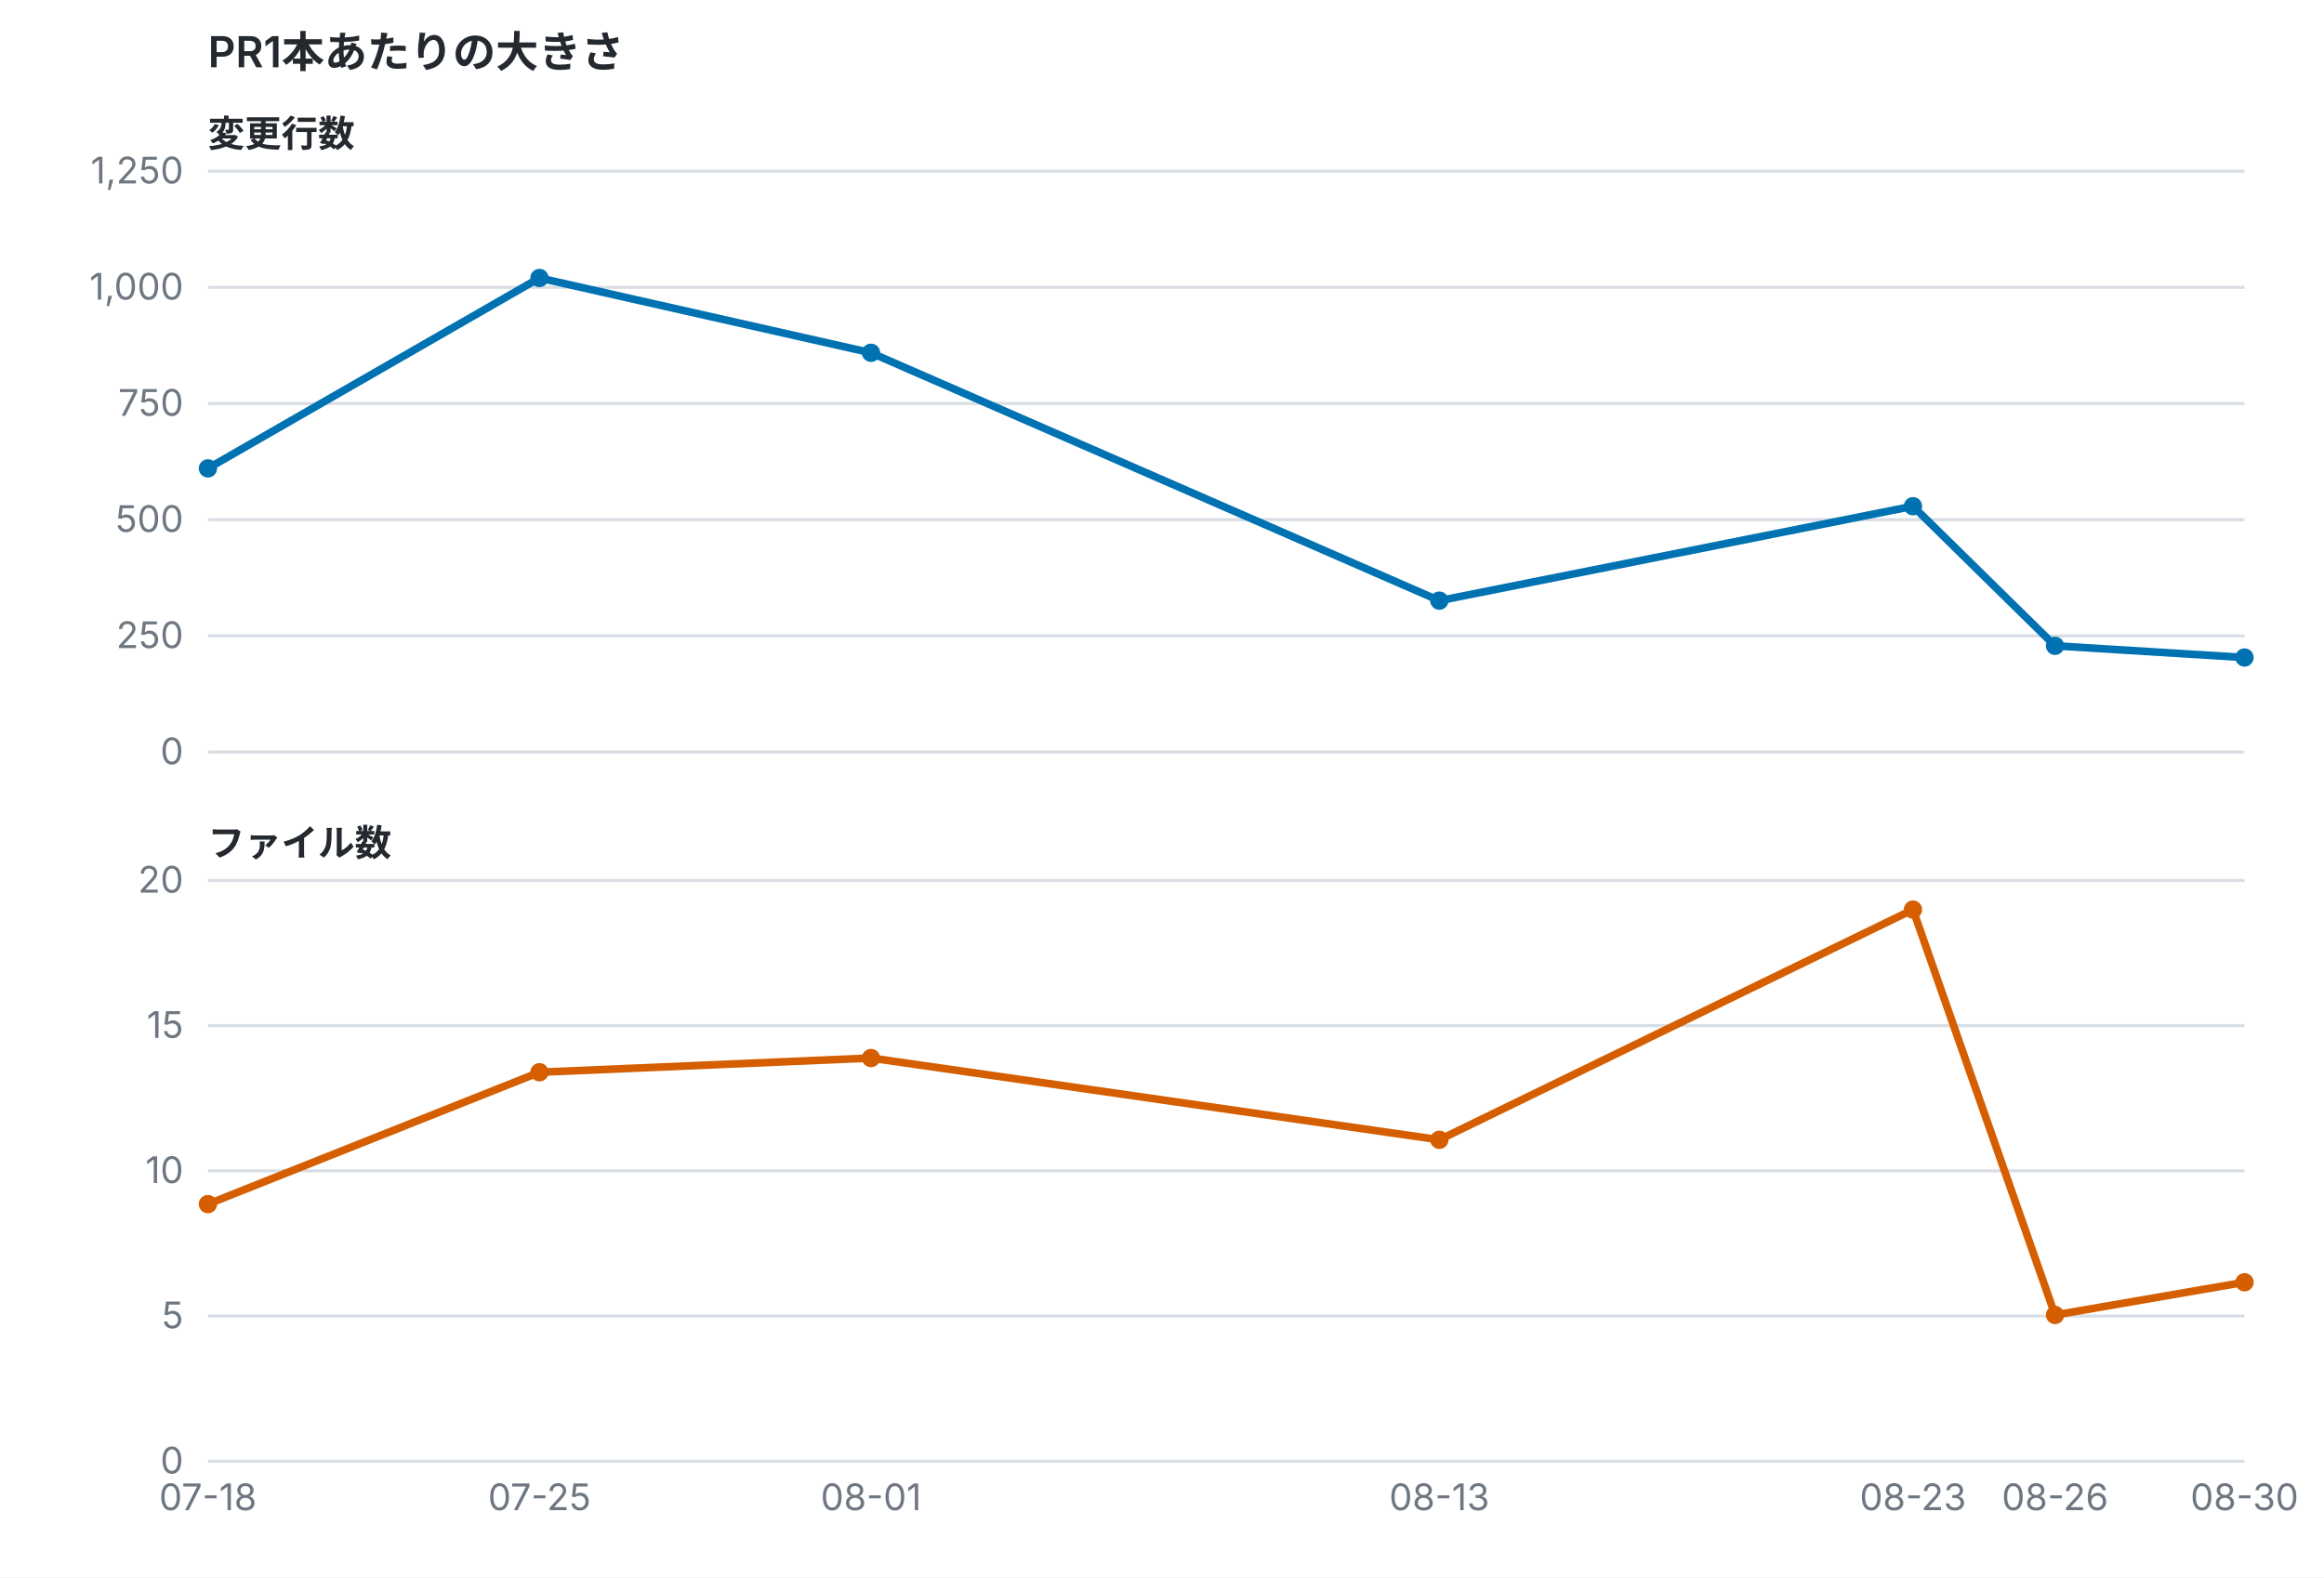
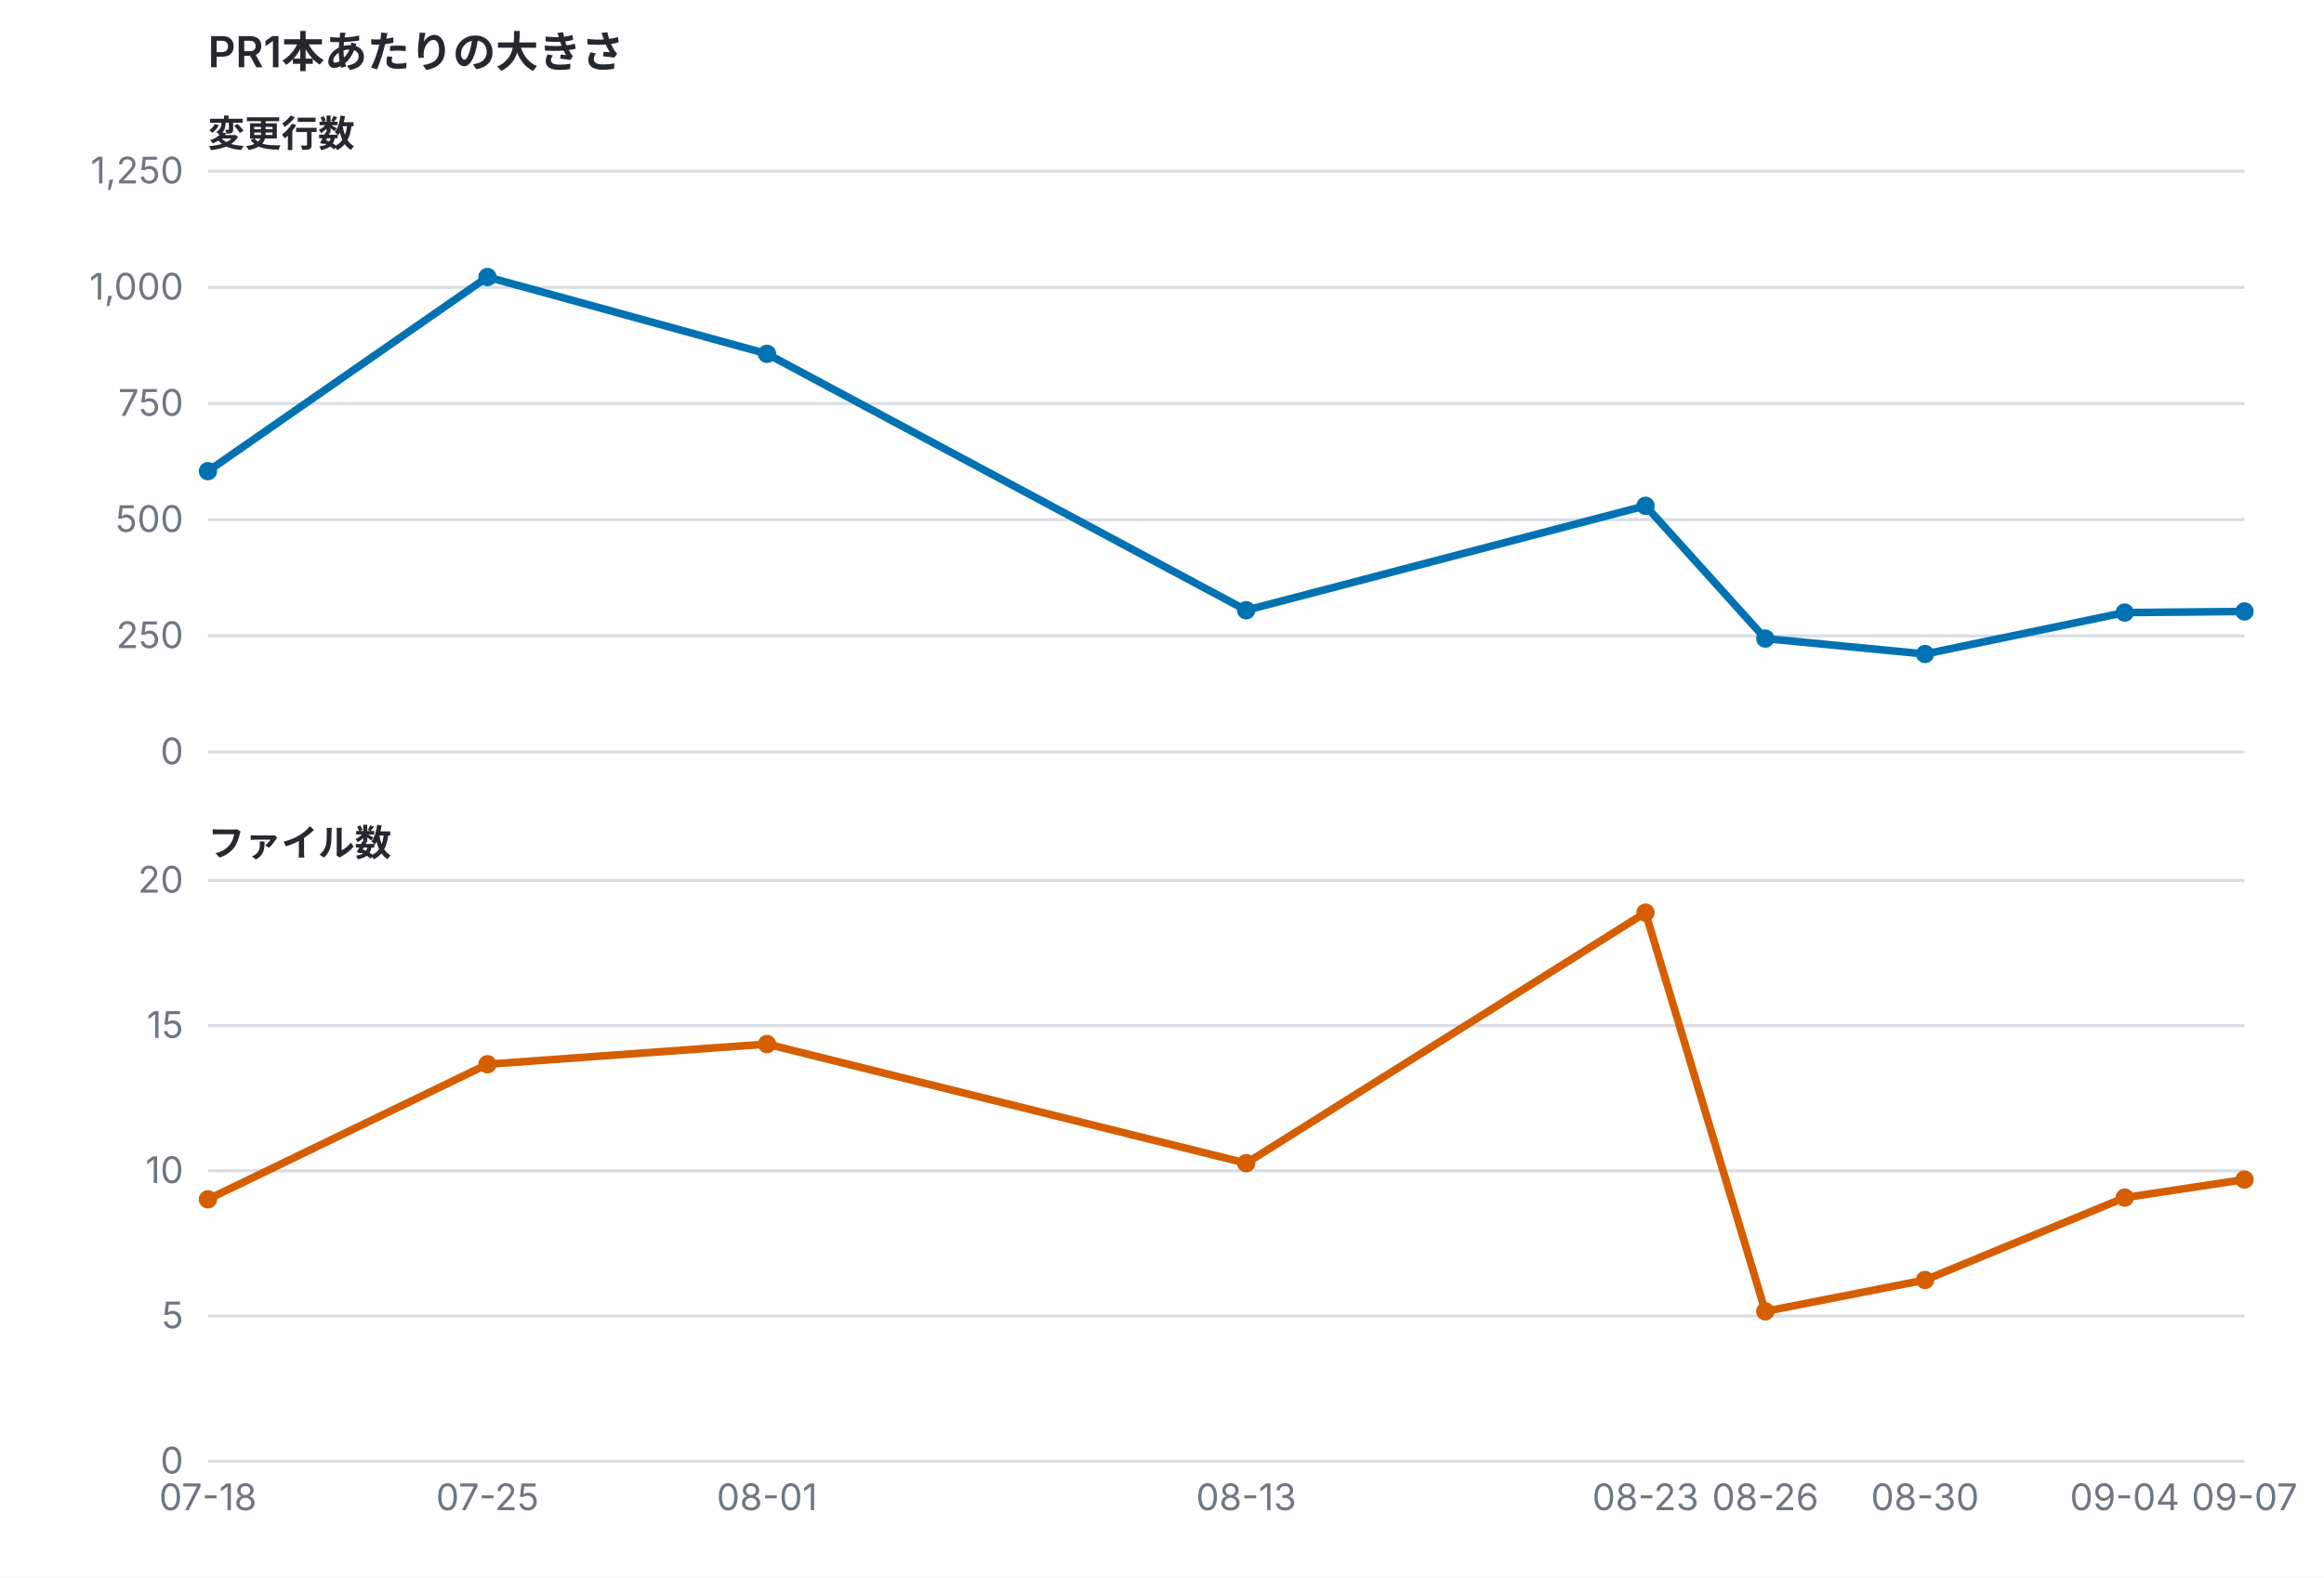
<svg xmlns="http://www.w3.org/2000/svg" width="760" height="516" viewBox="0 0 760 516" font-family="system-ui, -apple-system, 'Segoe UI', 'Hiragino Sans', 'Noto Sans JP', sans-serif" font-size="12">
  <rect width="760" height="516" fill="#ffffff" />
  <text x="68" y="22" font-size="14" font-weight="600" fill="#24292f">PR1本あたりの大きさ</text>
  <line x1="68" y1="246" x2="734" y2="246" stroke="#d8dee4" />
  <text x="60" y="250" text-anchor="end" fill="#6e7781">0</text>
  <line x1="68" y1="208" x2="734" y2="208" stroke="#d8dee4" />
  <text x="60" y="212" text-anchor="end" fill="#6e7781">250</text>
  <line x1="68" y1="170" x2="734" y2="170" stroke="#d8dee4" />
  <text x="60" y="174" text-anchor="end" fill="#6e7781">500</text>
  <line x1="68" y1="132" x2="734" y2="132" stroke="#d8dee4" />
  <text x="60" y="136" text-anchor="end" fill="#6e7781">750</text>
  <line x1="68" y1="94" x2="734" y2="94" stroke="#d8dee4" />
  <text x="60" y="98" text-anchor="end" fill="#6e7781">1,000</text>
  <line x1="68" y1="56" x2="734" y2="56" stroke="#d8dee4" />
  <text x="60" y="60" text-anchor="end" fill="#6e7781">1,250</text>
  <text x="68" y="48" fill="#24292f" font-weight="600">変更行数</text>
-   <polyline points="68,153.217 176.419,90.934 284.837,115.405 470.698,196.481 625.581,165.595 672.047,211.265 734,215.084" fill="none" stroke="#0072B2" stroke-width="2.5" stroke-linejoin="round" />
-   <circle cx="68" cy="153.217" r="3" fill="#0072B2" />
-   <circle cx="176.419" cy="90.934" r="3" fill="#0072B2" />
-   <circle cx="284.837" cy="115.405" r="3" fill="#0072B2" />
-   <circle cx="470.698" cy="196.481" r="3" fill="#0072B2" />
-   <circle cx="625.581" cy="165.595" r="3" fill="#0072B2" />
-   <circle cx="672.047" cy="211.265" r="3" fill="#0072B2" />
-   <circle cx="734" cy="215.084" r="3" fill="#0072B2" />
+   <polyline points="68,154.125 159.412,90.616 250.824,115.74 407.529,199.628 538.118,165.445 577.294,208.884 629.529,213.939 694.824,200.382 734,200.024" fill="none" stroke="#0072B2" stroke-width="2.5" stroke-linejoin="round" />
+   <circle cx="68" cy="154.125" r="3" fill="#0072B2" />
+   <circle cx="159.412" cy="90.616" r="3" fill="#0072B2" />
+   <circle cx="250.824" cy="115.74" r="3" fill="#0072B2" />
+   <circle cx="407.529" cy="199.628" r="3" fill="#0072B2" />
+   <circle cx="538.118" cy="165.445" r="3" fill="#0072B2" />
+   <circle cx="577.294" cy="208.884" r="3" fill="#0072B2" />
+   <circle cx="629.529" cy="213.939" r="3" fill="#0072B2" />
+   <circle cx="694.824" cy="200.382" r="3" fill="#0072B2" />
+   <circle cx="734" cy="200.024" r="3" fill="#0072B2" />
  <line x1="68" y1="478" x2="734" y2="478" stroke="#d8dee4" />
  <text x="60" y="482" text-anchor="end" fill="#6e7781">0</text>
  <line x1="68" y1="430.5" x2="734" y2="430.5" stroke="#d8dee4" />
  <text x="60" y="434.5" text-anchor="end" fill="#6e7781">5</text>
  <line x1="68" y1="383" x2="734" y2="383" stroke="#d8dee4" />
  <text x="60" y="387" text-anchor="end" fill="#6e7781">10</text>
  <line x1="68" y1="335.5" x2="734" y2="335.5" stroke="#d8dee4" />
  <text x="60" y="339.5" text-anchor="end" fill="#6e7781">15</text>
  <line x1="68" y1="288" x2="734" y2="288" stroke="#d8dee4" />
  <text x="60" y="292" text-anchor="end" fill="#6e7781">20</text>
  <text x="68" y="280" fill="#24292f" font-weight="600">ファイル数</text>
-   <polyline points="68,393.885 176.419,350.75 284.837,346.105 470.698,372.843 625.581,297.543 672.047,430.155 734,419.448" fill="none" stroke="#D55E00" stroke-width="2.5" stroke-linejoin="round" />
-   <circle cx="68" cy="393.885" r="3" fill="#D55E00" />
-   <circle cx="176.419" cy="350.75" r="3" fill="#D55E00" />
-   <circle cx="284.837" cy="346.105" r="3" fill="#D55E00" />
-   <circle cx="470.698" cy="372.843" r="3" fill="#D55E00" />
-   <circle cx="625.581" cy="297.543" r="3" fill="#D55E00" />
-   <circle cx="672.047" cy="430.155" r="3" fill="#D55E00" />
-   <circle cx="734" cy="419.448" r="3" fill="#D55E00" />
+   <polyline points="68,392.317 159.412,348.125 250.824,341.535 407.529,380.503 538.118,298.546 577.294,428.965 629.529,418.711 694.824,391.769 734,385.85" fill="none" stroke="#D55E00" stroke-width="2.5" stroke-linejoin="round" />
+   <circle cx="68" cy="392.317" r="3" fill="#D55E00" />
+   <circle cx="159.412" cy="348.125" r="3" fill="#D55E00" />
+   <circle cx="250.824" cy="341.535" r="3" fill="#D55E00" />
+   <circle cx="407.529" cy="380.503" r="3" fill="#D55E00" />
+   <circle cx="538.118" cy="298.546" r="3" fill="#D55E00" />
+   <circle cx="577.294" cy="428.965" r="3" fill="#D55E00" />
+   <circle cx="629.529" cy="418.711" r="3" fill="#D55E00" />
+   <circle cx="694.824" cy="391.769" r="3" fill="#D55E00" />
+   <circle cx="734" cy="385.85" r="3" fill="#D55E00" />
  <text x="68" y="494" text-anchor="middle" fill="#6e7781">07-18</text>
-   <text x="176.419" y="494" text-anchor="middle" fill="#6e7781">07-25</text>
-   <text x="284.837" y="494" text-anchor="middle" fill="#6e7781">08-01</text>
-   <text x="470.698" y="494" text-anchor="middle" fill="#6e7781">08-13</text>
-   <text x="625.581" y="494" text-anchor="middle" fill="#6e7781">08-23</text>
-   <text x="672.047" y="494" text-anchor="middle" fill="#6e7781">08-26</text>
-   <text x="734" y="494" text-anchor="middle" fill="#6e7781">08-30</text>
+   <text x="159.412" y="494" text-anchor="middle" fill="#6e7781">07-25</text>
+   <text x="250.824" y="494" text-anchor="middle" fill="#6e7781">08-01</text>
+   <text x="407.529" y="494" text-anchor="middle" fill="#6e7781">08-13</text>
+   <text x="538.118" y="494" text-anchor="middle" fill="#6e7781">08-23</text>
+   <text x="577.294" y="494" text-anchor="middle" fill="#6e7781">08-26</text>
+   <text x="629.529" y="494" text-anchor="middle" fill="#6e7781">08-30</text>
+   <text x="694.824" y="494" text-anchor="middle" fill="#6e7781">09-04</text>
+   <text x="734" y="494" text-anchor="middle" fill="#6e7781">09-07</text>
</svg>
